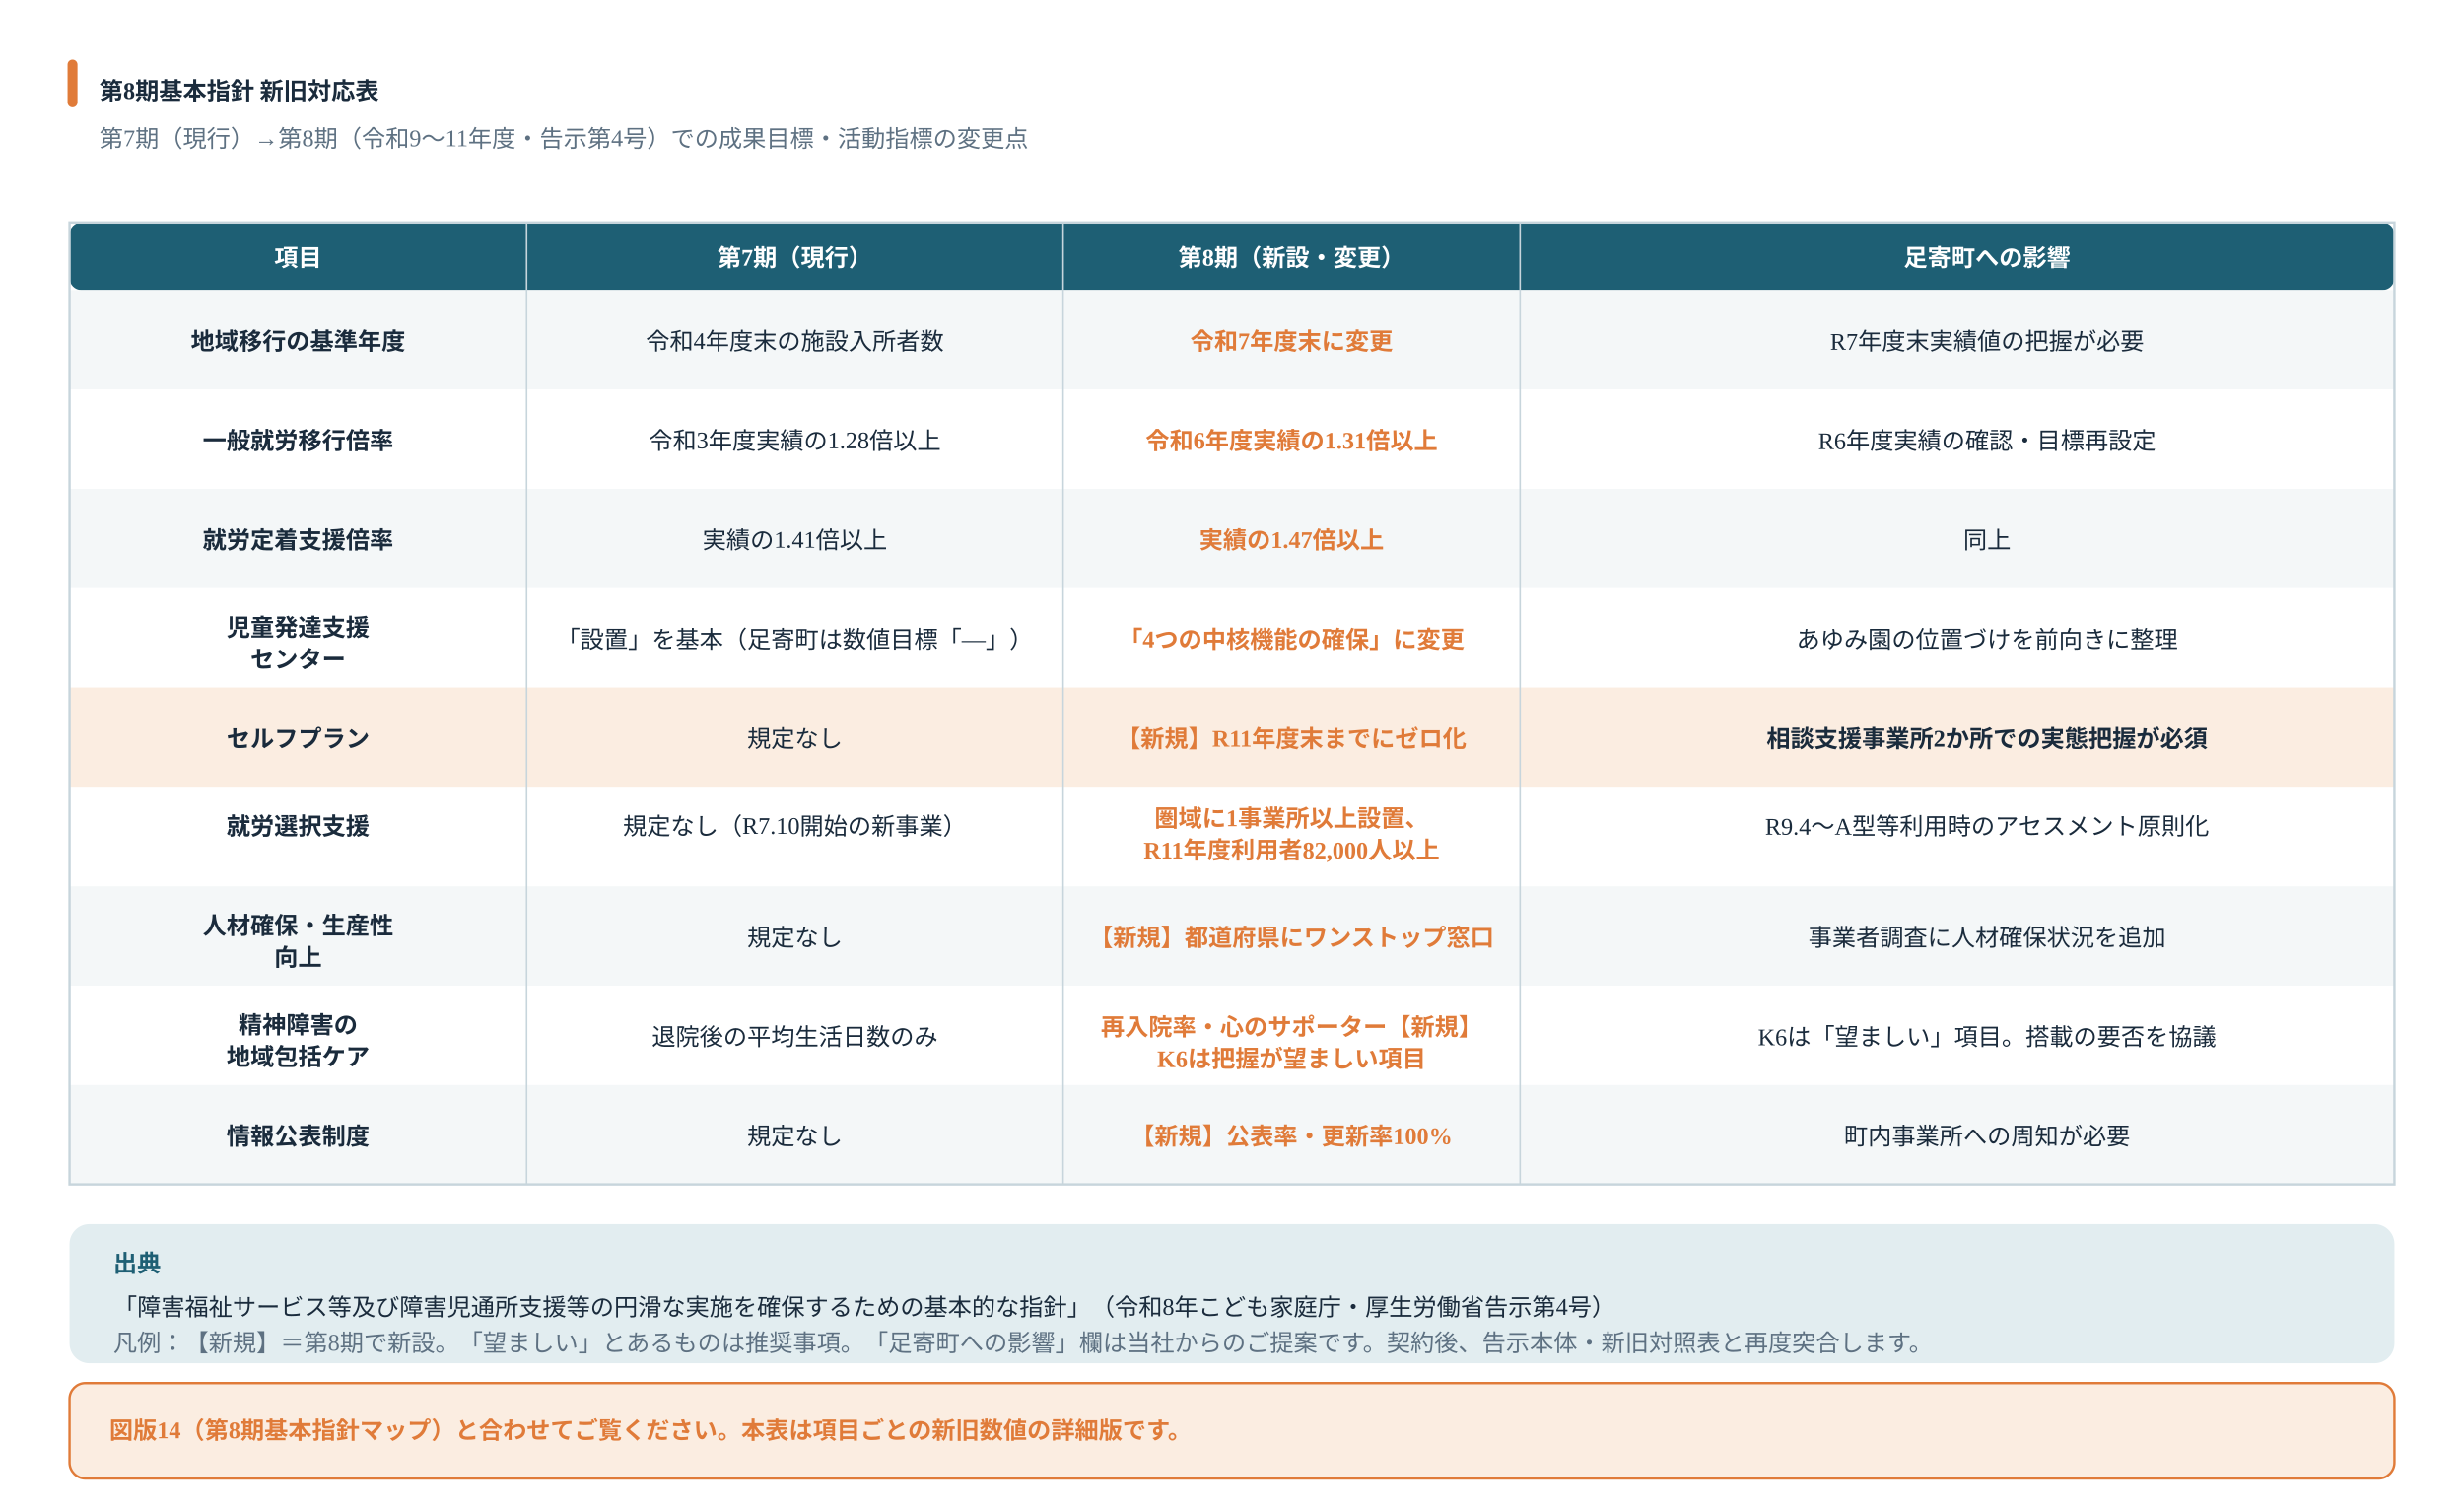
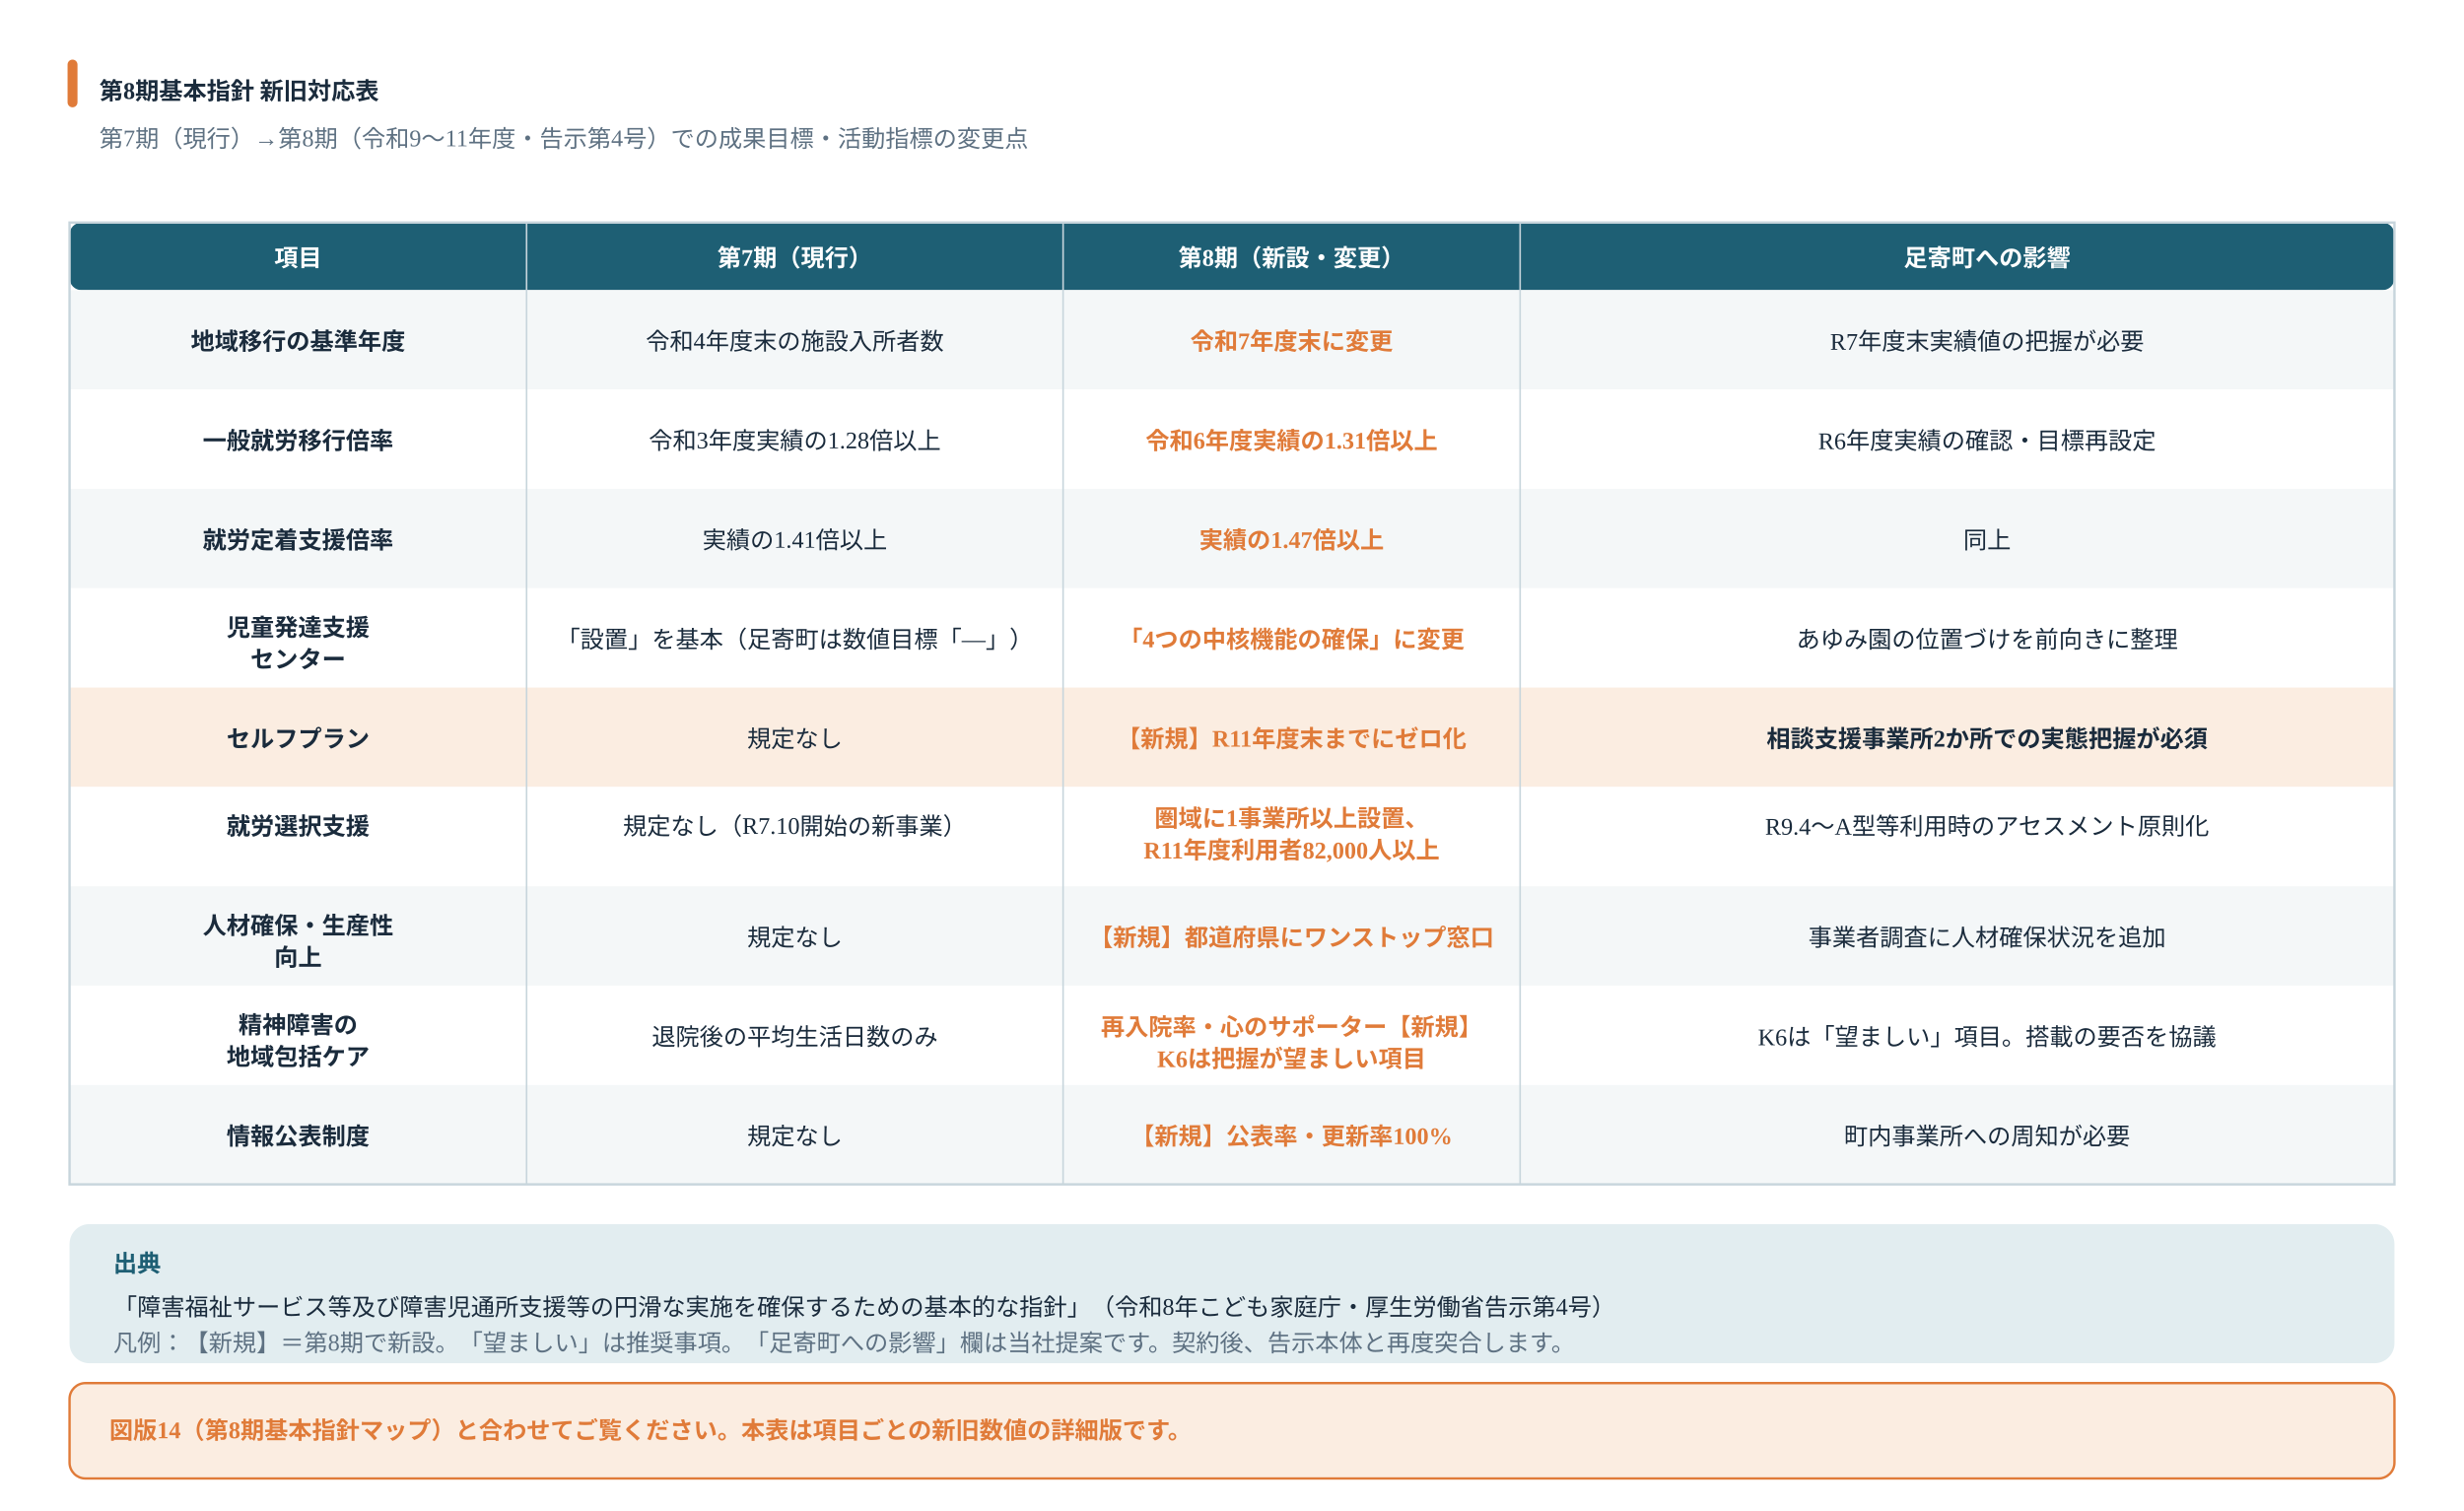
<svg xmlns="http://www.w3.org/2000/svg" viewBox="0 0 1240 760" class="bzu-fig" role="img" aria-labelledby="fig-t3-t fig-t3-d" preserveAspectRatio="xMidYMid meet">
  <style>
/* ==== 可変トークン ====
   外側の CSS で :root や任意の親要素に
   --c-brand などを定義すれば、この図の配色を一括変更できます。
   例) :root{ --c-brand:#004C6D; --fs-scale:1.08; }
   ==================== */
.bzu-fig{
  display:block; width:100%;
  max-width:var(--fig-max-width, 1240px);
  height:auto; margin:var(--fig-margin, 0 auto);
  font-family:var(--fig-font, 'BIZ UDPGothic','BIZ UDPゴシック','BIZ UDGothic','BIZ UDゴシック','Yu Gothic UI','Yu Gothic','Meiryo',sans-serif);
  font-weight:var(--fig-font-weight, 400);
}
.bzu-fig .f-ink{fill:var(--c-ink,#1A2B3C)}
.bzu-fig .f-muted{fill:var(--c-ink-muted,#5E7182)}
.bzu-fig .f-brand{fill:var(--c-brand,#1E5F74)}
.bzu-fig .f-accent{fill:var(--c-accent,#E07B39)}
.bzu-fig .f-surfalt{fill:var(--c-surface-alt,#F4F7F8)}
.bzu-fig .f-brandpale{fill:var(--c-brand-pale,#E2EDF0)}
.bzu-fig .f-accentpale{fill:var(--c-accent-pale,#FBEDE1)}
.bzu-fig .f-surface{fill:var(--c-surface,#FFFFFF)}
.bzu-fig .f-onbrand{fill:var(--c-on-brand,#FFFFFF)}
.bzu-fig .s-accent{stroke:var(--c-accent,#E07B39)}
.bzu-fig .s-border{stroke:var(--c-border,#C7D5DC)}
/* 文字サイズ：--fs-scale で全体を一括拡縮（既定 1） */
- .bzu-fig .fs-11{font-size:calc(11px * var(--fs-scale, 1))}
+ .bzu-fig .fs-11{font-size:calc(16.5px * var(--fs-scale, 1))}
.bzu-fig .fs-11_5{font-size:calc(17px * var(--fs-scale, 1))}
- .bzu-fig .fs-12{font-size:calc(12px * var(--fs-scale, 1))}
+ .bzu-fig .fs-12{font-size:calc(18px * var(--fs-scale, 1))}
.bzu-fig .fs-12_5{font-size:calc(18.5px * var(--fs-scale, 1))}
.bzu-fig .fs-13{font-size:calc(19px * var(--fs-scale, 1))}
.bzu-fig .fs-13_5{font-size:calc(19.5px * var(--fs-scale, 1))}
.bzu-fig .fs-23{font-size:calc(30px * var(--fs-scale, 1))}
</style>
  <rect class="f-surface" width="1240" height="760" />
  <rect class="f-accent" x="34" y="30" width="5" height="24" rx="2.5" />
  <text class="f-ink fs-23" x="50" y="50" font-weight="700">第8期基本指針 新旧対応表</text>
  <text class="f-muted fs-13_5" x="50" y="74" font-weight="400">第7期（現行）→第8期（令和9〜11年度・告示第4号）での成果目標・活動指標の変更点</text>
  <rect class="f-brand" x="35" y="112" width="1170" height="34" rx="6" />
  <text class="f-onbrand fs-12_5" x="150" y="134" font-weight="700" text-anchor="middle">項目</text>
  <text class="f-onbrand fs-12_5" x="400" y="134" font-weight="700" text-anchor="middle">第7期（現行）</text>
  <text class="f-onbrand fs-12_5" x="650" y="134" font-weight="700" text-anchor="middle">第8期（新設・変更）</text>
  <text class="f-onbrand fs-12_5" x="1000" y="134" font-weight="700" text-anchor="middle">足寄町への影響</text>
  <g class="f-ink fs-11_5">
    <rect class="f-surfalt" x="35" y="146" width="1170" height="50" />
    <text x="150" y="176" text-anchor="middle" font-weight="700">地域移行の基準年度</text>
    <text x="400" y="176" text-anchor="middle">令和4年度末の施設入所者数</text>
    <text class="f-accent" x="650" y="176" text-anchor="middle" font-weight="700">令和7年度末に変更</text>
    <text x="1000" y="176" text-anchor="middle">R7年度末実績値の把握が必要</text>
    <rect class="f-surface" x="35" y="196" width="1170" height="50" />
    <text x="150" y="226" text-anchor="middle" font-weight="700">一般就労移行倍率</text>
    <text x="400" y="226" text-anchor="middle">令和3年度実績の1.28倍以上</text>
    <text class="f-accent" x="650" y="226" text-anchor="middle" font-weight="700">令和6年度実績の1.31倍以上</text>
    <text x="1000" y="226" text-anchor="middle">R6年度実績の確認・目標再設定</text>
    <rect class="f-surfalt" x="35" y="246" width="1170" height="50" />
    <text x="150" y="276" text-anchor="middle" font-weight="700">就労定着支援倍率</text>
    <text x="400" y="276" text-anchor="middle">実績の1.41倍以上</text>
    <text class="f-accent" x="650" y="276" text-anchor="middle" font-weight="700">実績の1.47倍以上</text>
    <text x="1000" y="276" text-anchor="middle">同上</text>
    <rect class="f-surface" x="35" y="296" width="1170" height="50" />
    <text x="150" y="320" text-anchor="middle" font-weight="700">児童発達支援</text>
    <text x="150" y="336" text-anchor="middle" font-weight="700">センター</text>
    <text x="400" y="326" text-anchor="middle">「設置」を基本（足寄町は数値目標「―」）</text>
    <text class="f-accent" x="650" y="326" text-anchor="middle" font-weight="700">「4つの中核機能の確保」に変更</text>
    <text x="1000" y="326" text-anchor="middle">あゆみ園の位置づけを前向きに整理</text>
    <rect class="f-accentpale" x="35" y="346" width="1170" height="50" />
    <text x="150" y="376" text-anchor="middle" font-weight="700">セルフプラン</text>
    <text x="400" y="376" text-anchor="middle">規定なし</text>
    <text class="f-accent" x="650" y="376" text-anchor="middle" font-weight="700">【新規】R11年度末までにゼロ化</text>
    <text x="1000" y="376" text-anchor="middle" font-weight="700">相談支援事業所2か所での実態把握が必須</text>
    <rect class="f-surface" x="35" y="396" width="1170" height="50" />
    <text x="150" y="420" text-anchor="middle" font-weight="700">就労選択支援</text>
    <text x="400" y="420" text-anchor="middle">規定なし（R7.10開始の新事業）</text>
    <text class="f-accent" x="650" y="416" text-anchor="middle" font-weight="700">圏域に1事業所以上設置、</text>
    <text class="f-accent" x="650" y="432" text-anchor="middle" font-weight="700">R11年度利用者82,000人以上</text>
    <text x="1000" y="420" text-anchor="middle">R9.4〜A型等利用時のアセスメント原則化</text>
    <rect class="f-surfalt" x="35" y="446" width="1170" height="50" />
    <text x="150" y="470" text-anchor="middle" font-weight="700">人材確保・生産性</text>
    <text x="150" y="486" text-anchor="middle" font-weight="700">向上</text>
    <text x="400" y="476" text-anchor="middle">規定なし</text>
    <text class="f-accent" x="650" y="476" text-anchor="middle" font-weight="700">【新規】都道府県にワンストップ窓口</text>
    <text x="1000" y="476" text-anchor="middle">事業者調査に人材確保状況を追加</text>
    <rect class="f-surface" x="35" y="496" width="1170" height="50" />
    <text x="150" y="520" text-anchor="middle" font-weight="700">精神障害の</text>
    <text x="150" y="536" text-anchor="middle" font-weight="700">地域包括ケア</text>
    <text x="400" y="526" text-anchor="middle">退院後の平均生活日数のみ</text>
    <text class="f-accent" x="650" y="521" text-anchor="middle" font-weight="700">再入院率・心のサポーター【新規】</text>
    <text class="f-accent" x="650" y="537" text-anchor="middle" font-weight="700">K6は把握が望ましい項目</text>
    <text x="1000" y="526" text-anchor="middle">K6は「望ましい」項目。搭載の要否を協議</text>
    <rect class="f-surfalt" x="35" y="546" width="1170" height="50" />
    <text x="150" y="576" text-anchor="middle" font-weight="700">情報公表制度</text>
    <text x="400" y="576" text-anchor="middle">規定なし</text>
    <text class="f-accent" x="650" y="576" text-anchor="middle" font-weight="700">【新規】公表率・更新率100%</text>
    <text x="1000" y="576" text-anchor="middle">町内事業所への周知が必要</text>
  </g>
  <rect class="s-border" x="35" y="112" width="1170" height="484" fill="none" stroke-width="1.2" />
  <line class="s-border" x1="265" y1="112" x2="265" y2="596" stroke-width="0.8" />
  <line class="s-border" x1="535" y1="112" x2="535" y2="596" stroke-width="0.8" />
  <line class="s-border" x1="765" y1="112" x2="765" y2="596" stroke-width="0.8" />
  <rect class="f-brandpale" x="35" y="616" width="1170" height="70" rx="10" />
  <text class="f-brand fs-13" x="57" y="640" font-weight="700">出典</text>
  <text class="f-ink fs-12" x="57" y="662">「障害福祉サービス等及び障害児通所支援等の円滑な実施を確保するための基本的な指針」（令和8年こども家庭庁・厚生労働省告示第4号）</text>
-   <text class="f-muted fs-11" x="57" y="680">凡例：【新規】＝第8期で新設。「望ましい」とあるものは推奨事項。「足寄町への影響」欄は当社からのご提案です。契約後、告示本体・新旧対照表と再度突合します。</text>
+   <text class="f-muted fs-11" x="57" y="680">凡例：【新規】＝第8期で新設。「望ましい」は推奨事項。「足寄町への影響」欄は当社提案です。契約後、告示本体と再度突合します。</text>
  <rect class="f-accentpale s-accent" x="35" y="696" width="1170" height="48" rx="8" stroke-width="1.2" />
  <text class="f-accent fs-12" x="55" y="724" font-weight="700">図版14（第8期基本指針マップ）と合わせてご覧ください。本表は項目ごとの新旧数値の詳細版です。</text>
</svg>
